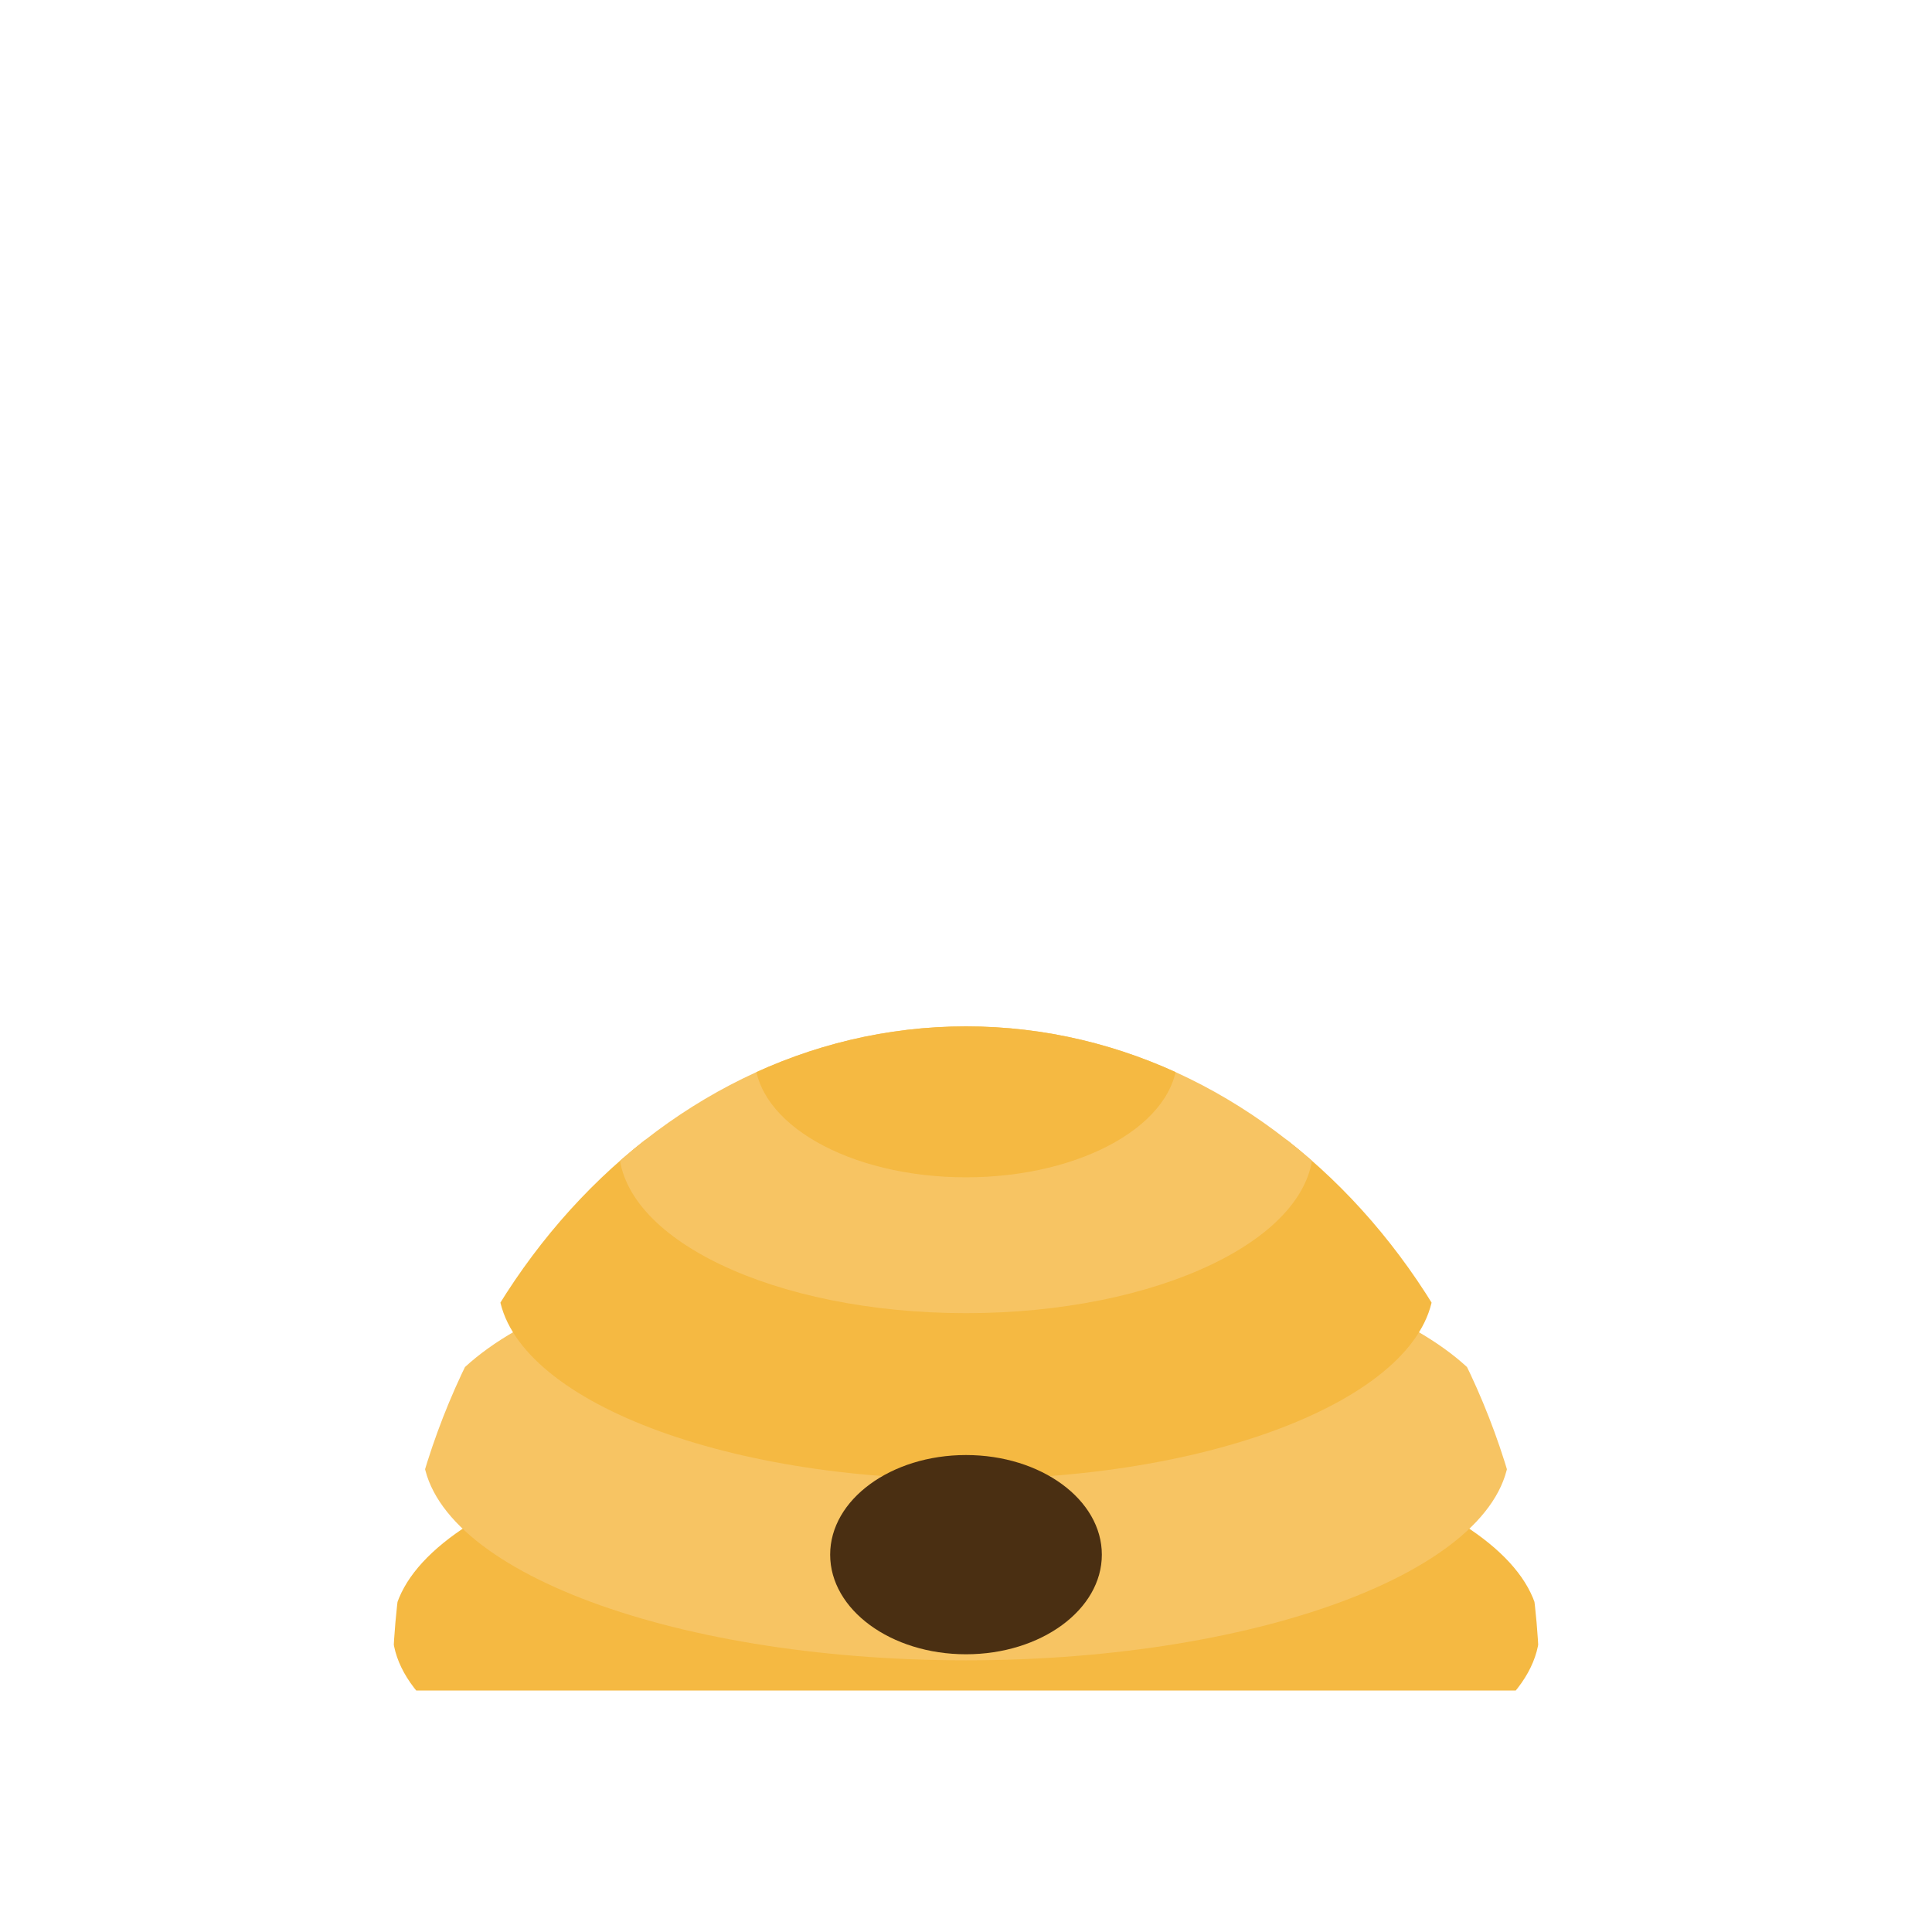
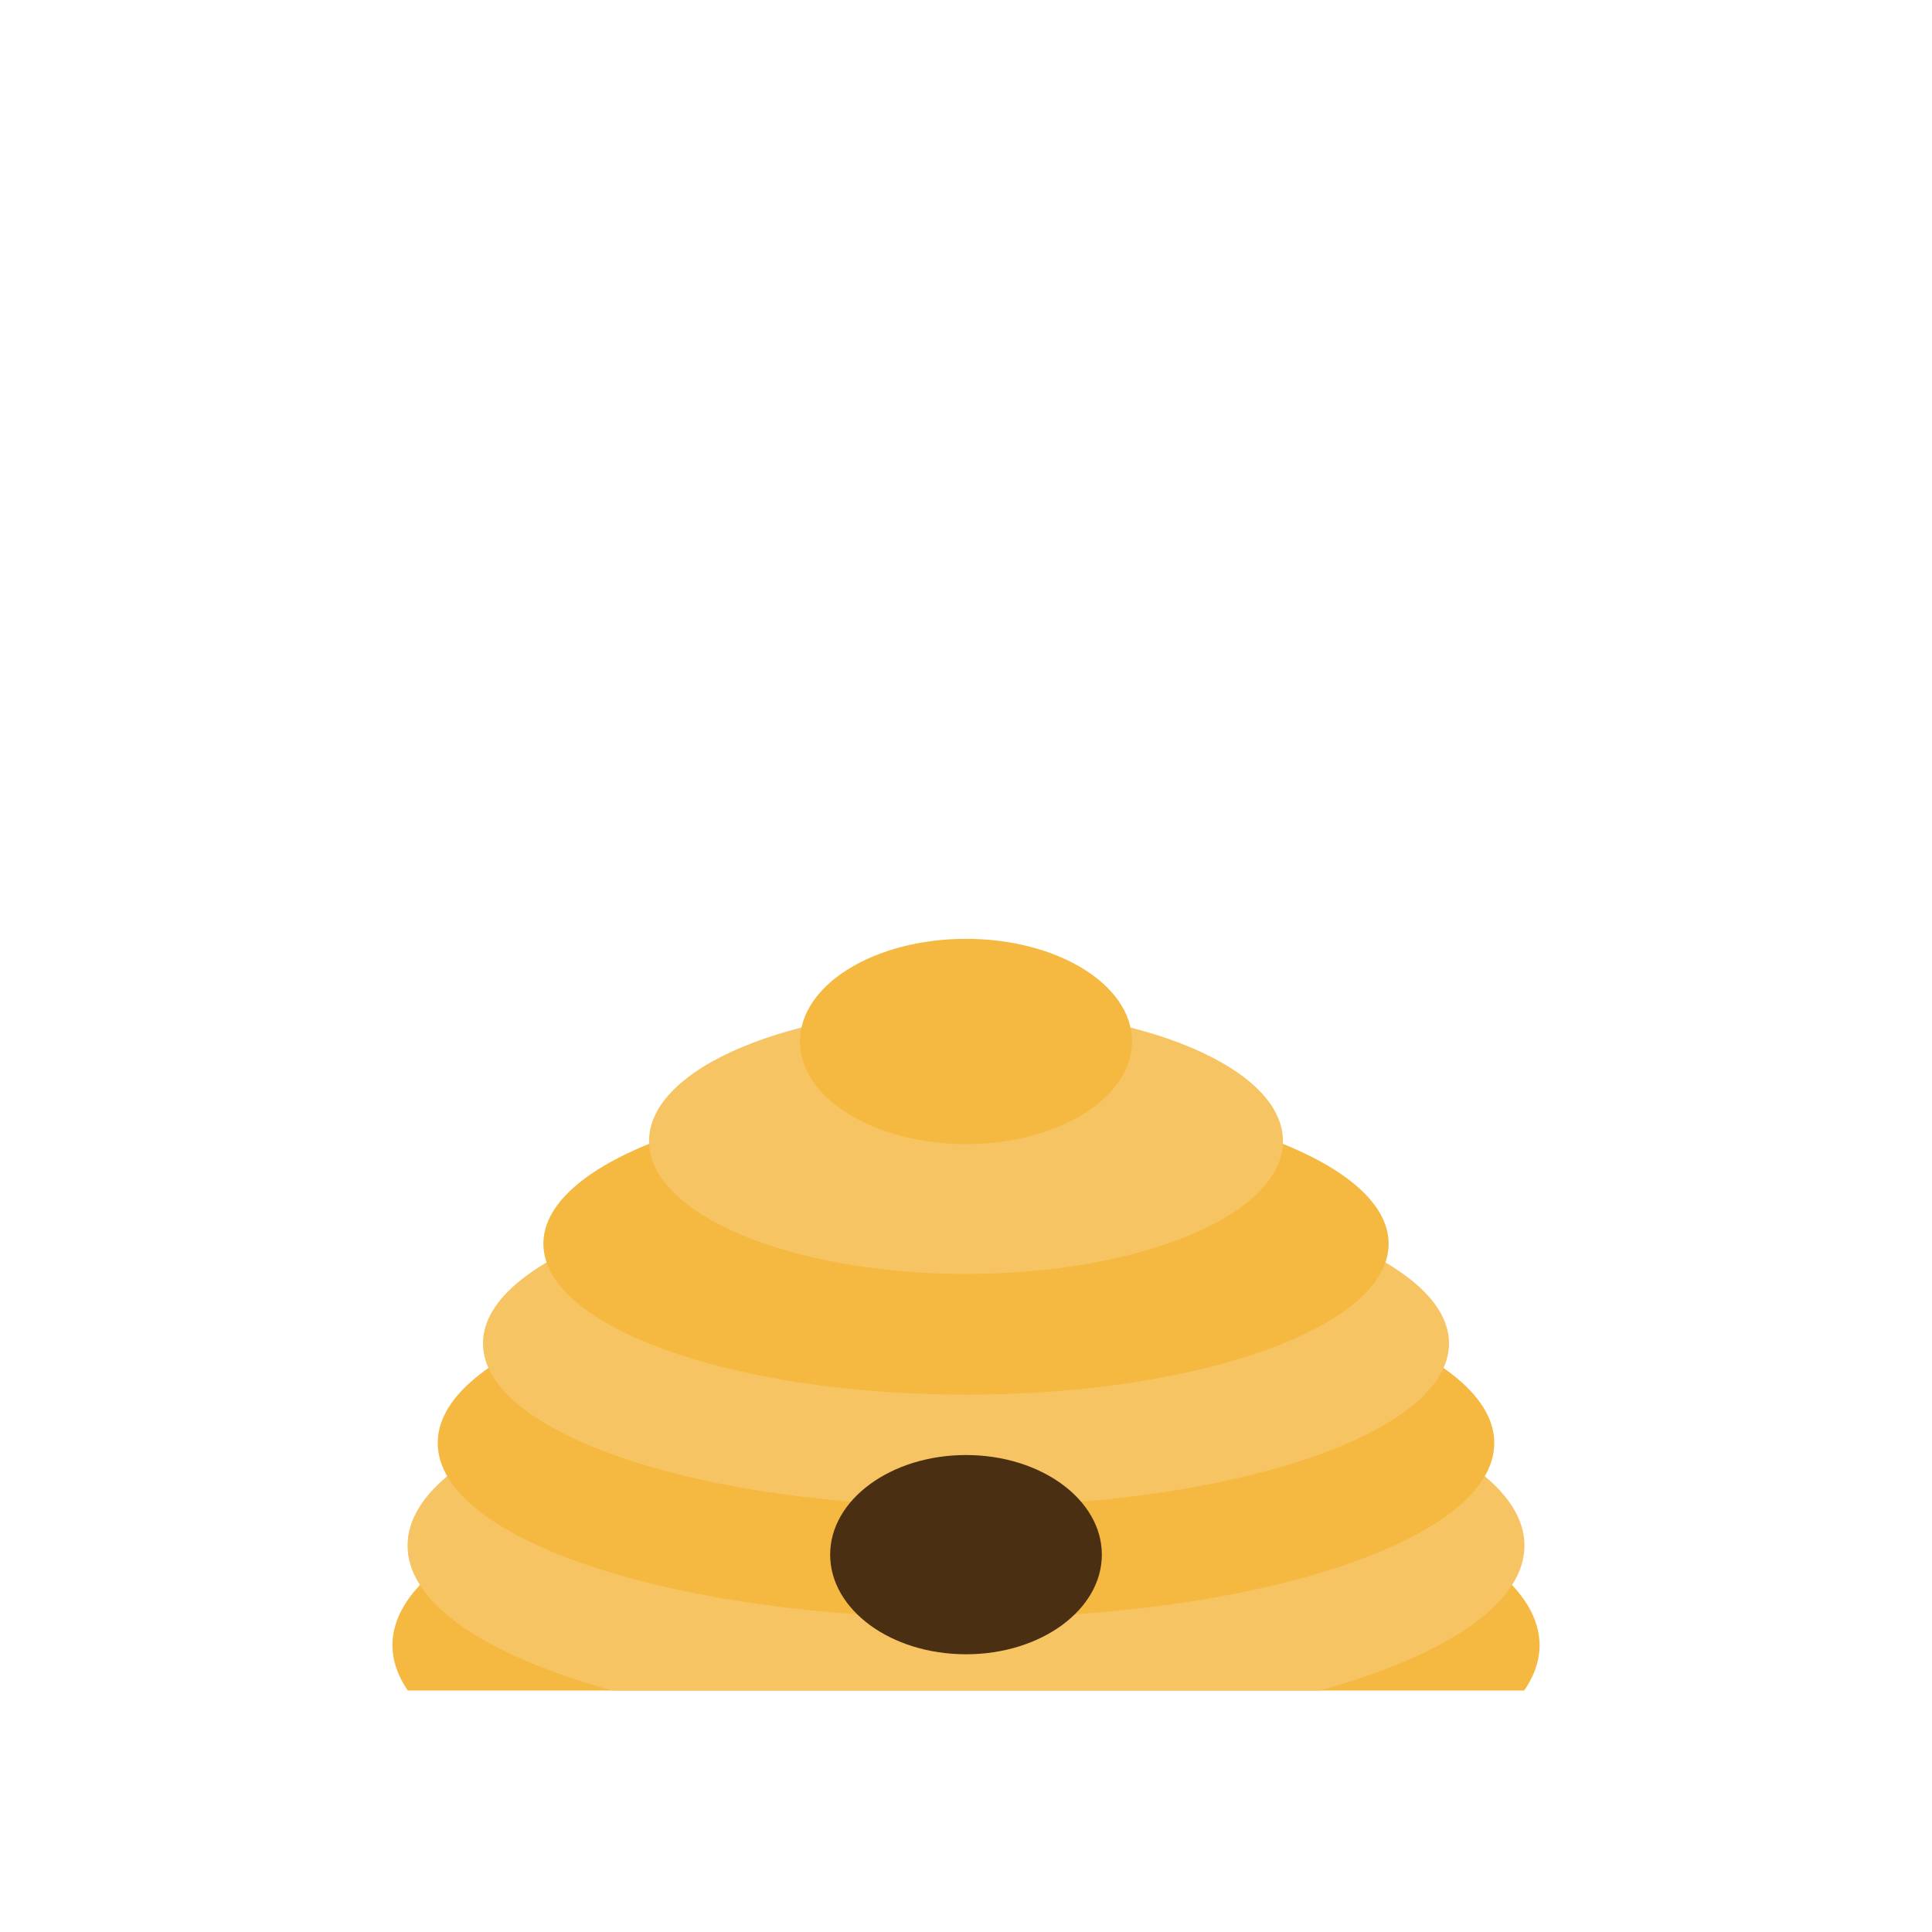
<svg xmlns="http://www.w3.org/2000/svg" viewBox="0 0 64 64">
  <defs>
-     <clipPath id="hive-outline">
-       <path d="M13,56 A19,22 0 0 1 51,56 L13,56 Z" />
+     <clipPath id="hive-flat-base">
+       <rect x="0" y="0" width="64" height="56" />
    </clipPath>
  </defs>
-   <g clip-path="url(#hive-outline)">
-     <ellipse cx="32" cy="54" rx="19" ry="7" fill="#f5b942" />
-     <ellipse cx="32" cy="48" rx="18" ry="7" fill="#f7c463" />
-     <ellipse cx="32" cy="42.5" rx="15.5" ry="6.5" fill="#f5b942" />
-     <ellipse cx="32" cy="38" rx="11.5" ry="5.5" fill="#f7c463" />
-     <ellipse cx="32" cy="35" rx="7" ry="4" fill="#f5b942" />
+   <g clip-path="url(#hive-flat-base)">
+     <ellipse cx="32" cy="54.5" rx="19" ry="6.5" fill="#f5b942" />
+     <ellipse cx="32" cy="51.2" rx="18.5" ry="6.2" fill="#f7c463" />
+     <ellipse cx="32" cy="47.8" rx="17.5" ry="5.8" fill="#f5b942" />
+     <ellipse cx="32" cy="44.5" rx="16" ry="5.4" fill="#f7c463" />
+     <ellipse cx="32" cy="41.2" rx="14" ry="5.0" fill="#f5b942" />
+     <ellipse cx="32" cy="37.8" rx="10.5" ry="4.4" fill="#f7c463" />
+     <ellipse cx="32" cy="34.5" rx="5.5" ry="3.4" fill="#f5b942" />
  </g>
  <ellipse cx="32" cy="51.5" rx="4.5" ry="3.3" fill="#4a2f12" />
</svg>
